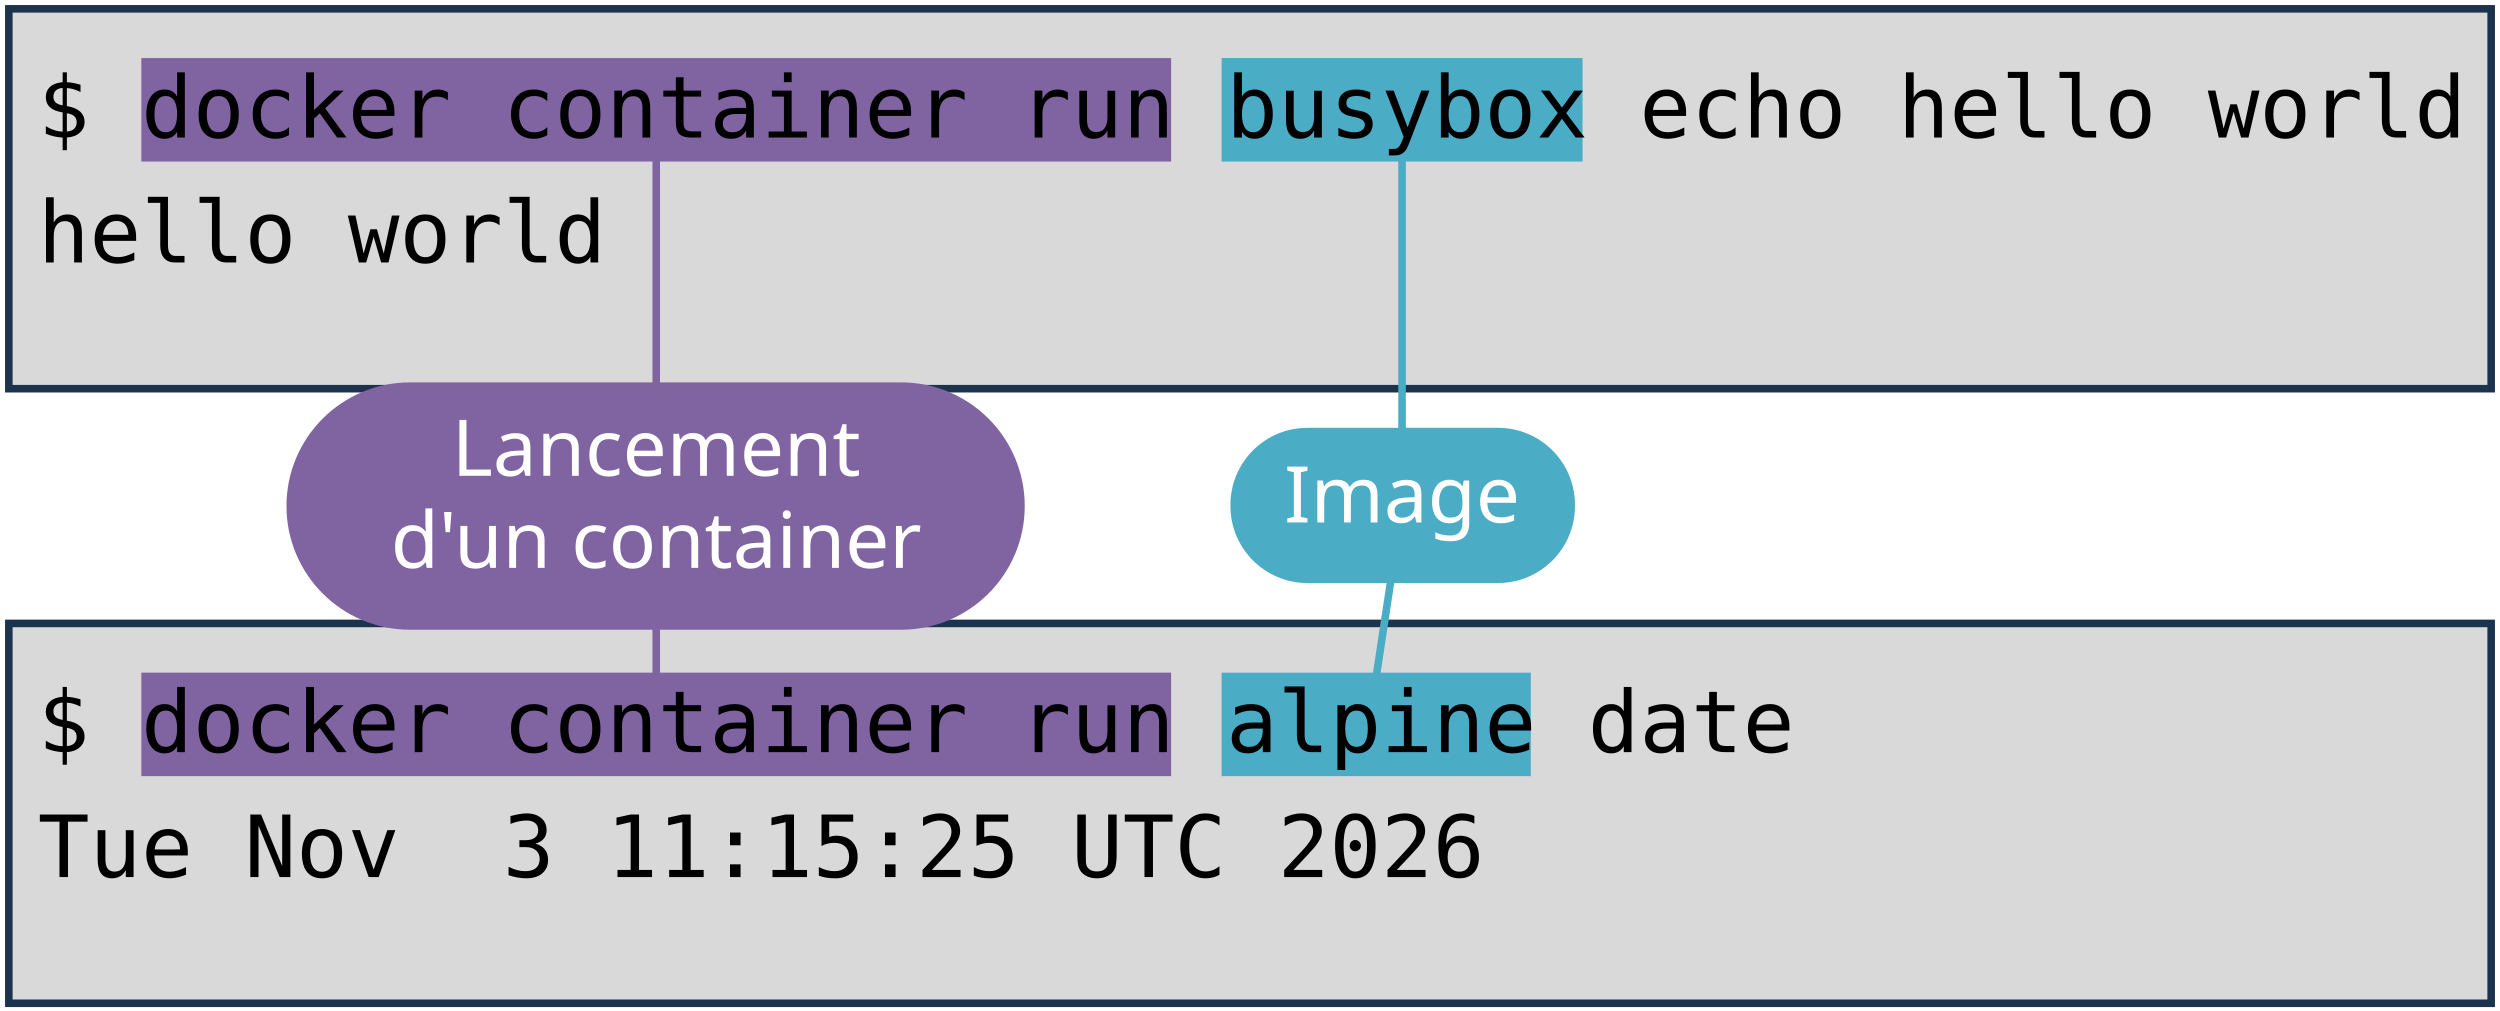
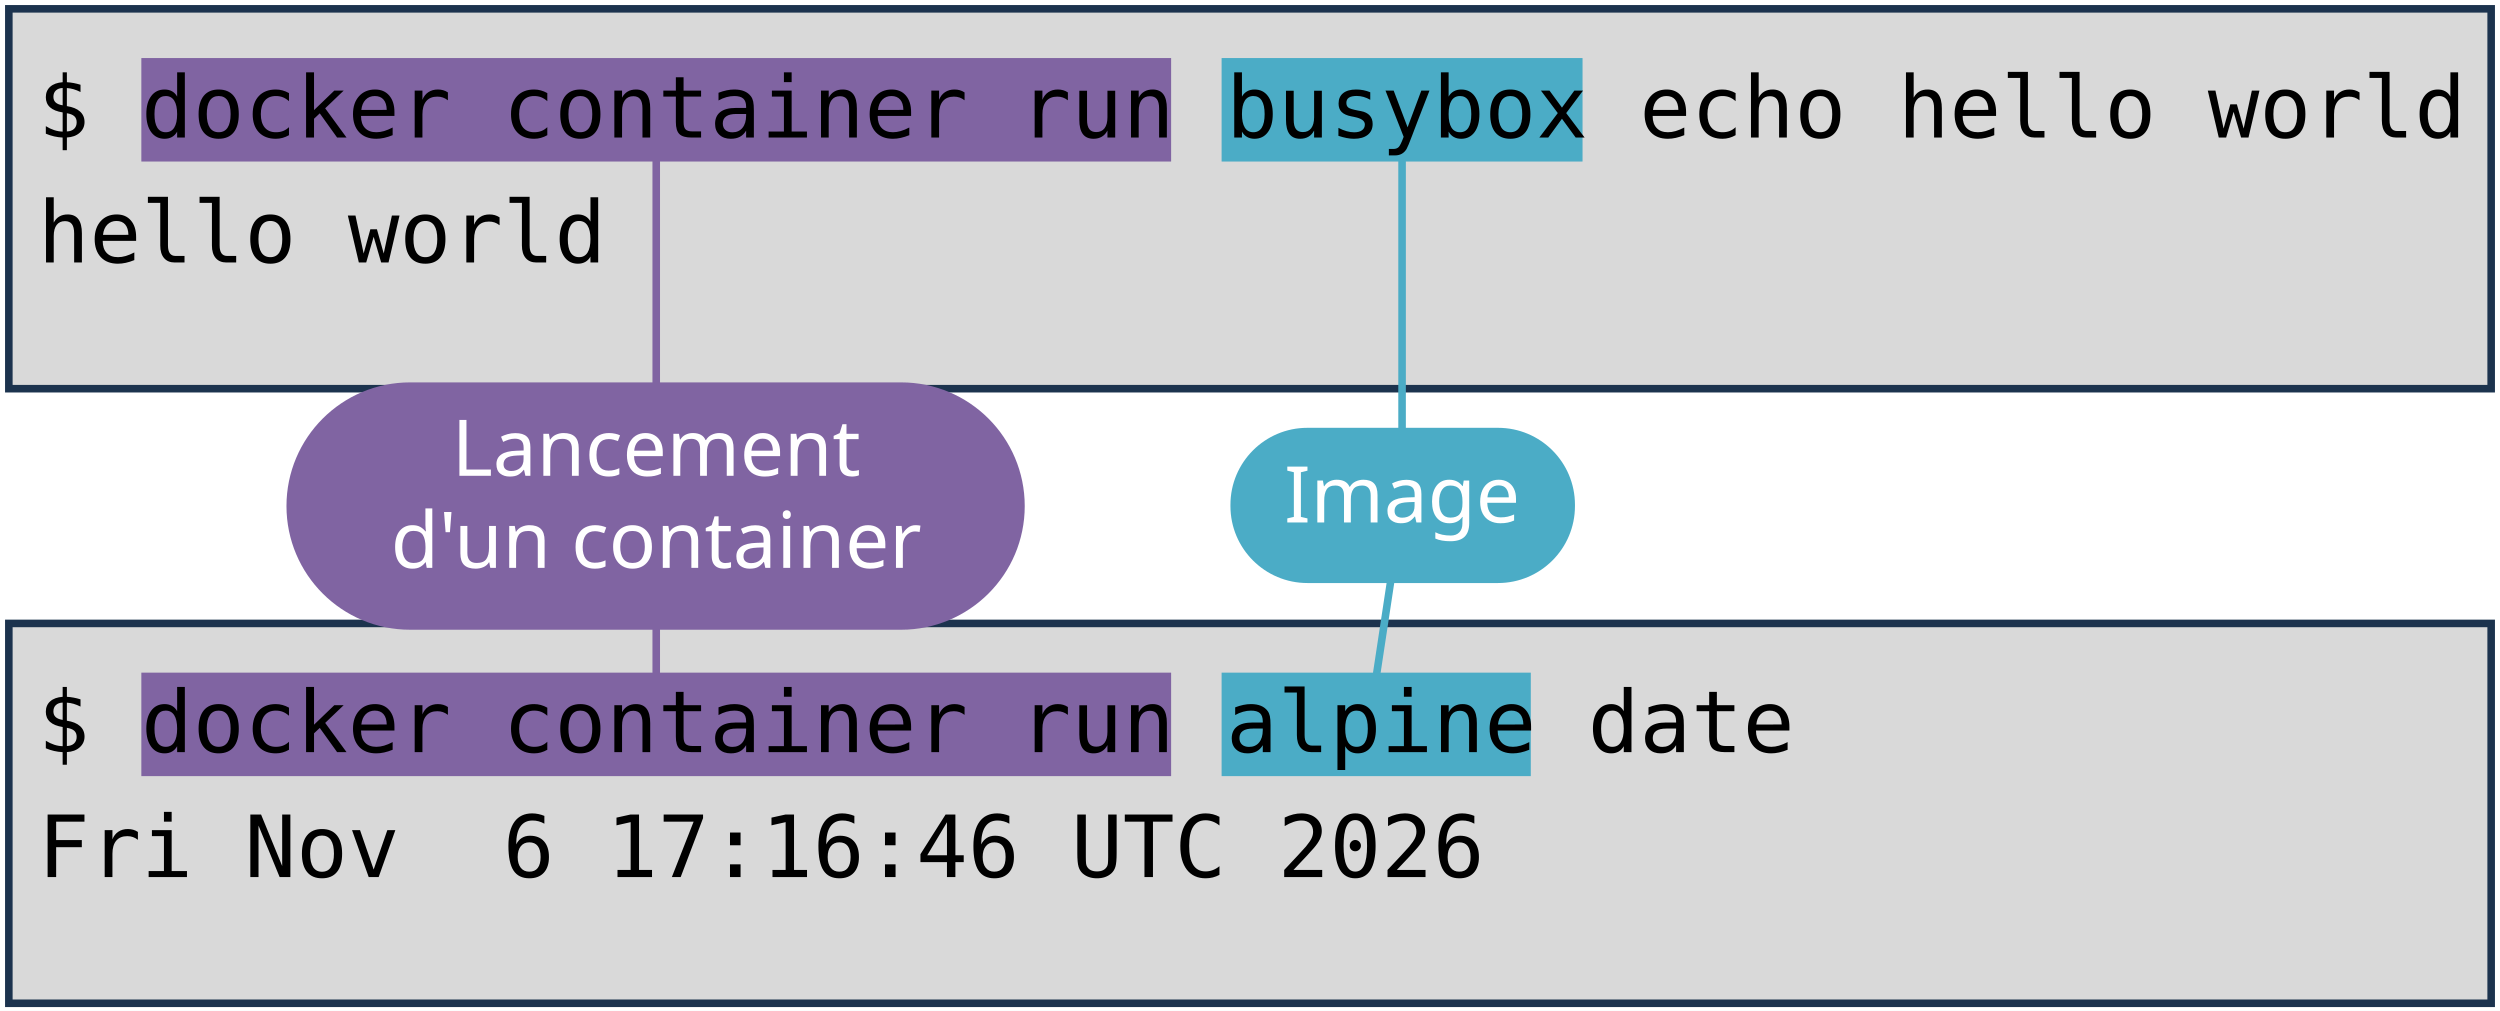
<svg xmlns="http://www.w3.org/2000/svg" viewBox="0 0 1981 801" width="1981" height="801" role="img" aria-label="Deux terminaux : docker container run busybox echo hello world, et docker container run alpine date. Annotations : lancement d'un container, image, commande lancée.">
  <style>
    .code { font-family: "DejaVu Sans Mono", Menlo, Consolas, monospace; font-size: 68px; fill: #000000; }
    .pill { font-family: "Trebuchet MS", "Century Gothic", Verdana, sans-serif; font-size: 62px; text-anchor: middle; }
  </style>
  <rect width="1981" height="801" fill="#FFFFFF" />
  <rect x="7" y="7" width="1967" height="301" fill="#D9D9D9" stroke="#1C334E" stroke-width="6" />
  <rect x="7" y="494" width="1967" height="301" fill="#D9D9D9" stroke="#1C334E" stroke-width="6" />
  <rect x="112" y="46" width="816" height="82" fill="#8064A2" />
  <rect x="112" y="533" width="816" height="82" fill="#8064A2" />
  <rect x="968" y="46" width="286" height="82" fill="#4BACC6" />
  <rect x="968" y="533" width="245" height="82" fill="#4BACC6" />
  <text x="30" y="109" class="code" xml:space="preserve">$ docker container run busybox echo hello world</text>
  <text x="30" y="208" class="code" xml:space="preserve">hello world</text>
  <text x="30" y="596" class="code" xml:space="preserve">$ docker container run alpine date</text>
-   <text x="30" y="695" class="code" xml:space="preserve">Tue Nov  3 11:15:25 UTC 2026</text>
+   <text x="30" y="695" class="code" xml:space="preserve">Fri Nov  6 17:16:46 UTC 2026</text>
  <path d="M 520 401 L 520 128" stroke="#8064A2" stroke-width="6" fill="none" stroke-linecap="round" />
  <path d="M 520 401 L 520 533" stroke="#8064A2" stroke-width="6" fill="none" stroke-linecap="round" />
  <rect x="227" y="303" width="585" height="196" rx="98" fill="#8064A2" />
  <text x="520" y="377" class="pill" fill="#FFFFFF">Lancement</text>
  <text x="520" y="450" class="pill" fill="#FFFFFF">d'un container</text>
  <path d="M 1111 401 L 1111 128" stroke="#4BACC6" stroke-width="6" fill="none" stroke-linecap="round" />
  <path d="M 1111 401 L 1091 533" stroke="#4BACC6" stroke-width="6" fill="none" stroke-linecap="round" />
  <rect x="975" y="339" width="273" height="123" rx="61" fill="#4BACC6" />
  <text x="1111" y="414" class="pill" fill="#FFFFFF">Image</text>
</svg>
